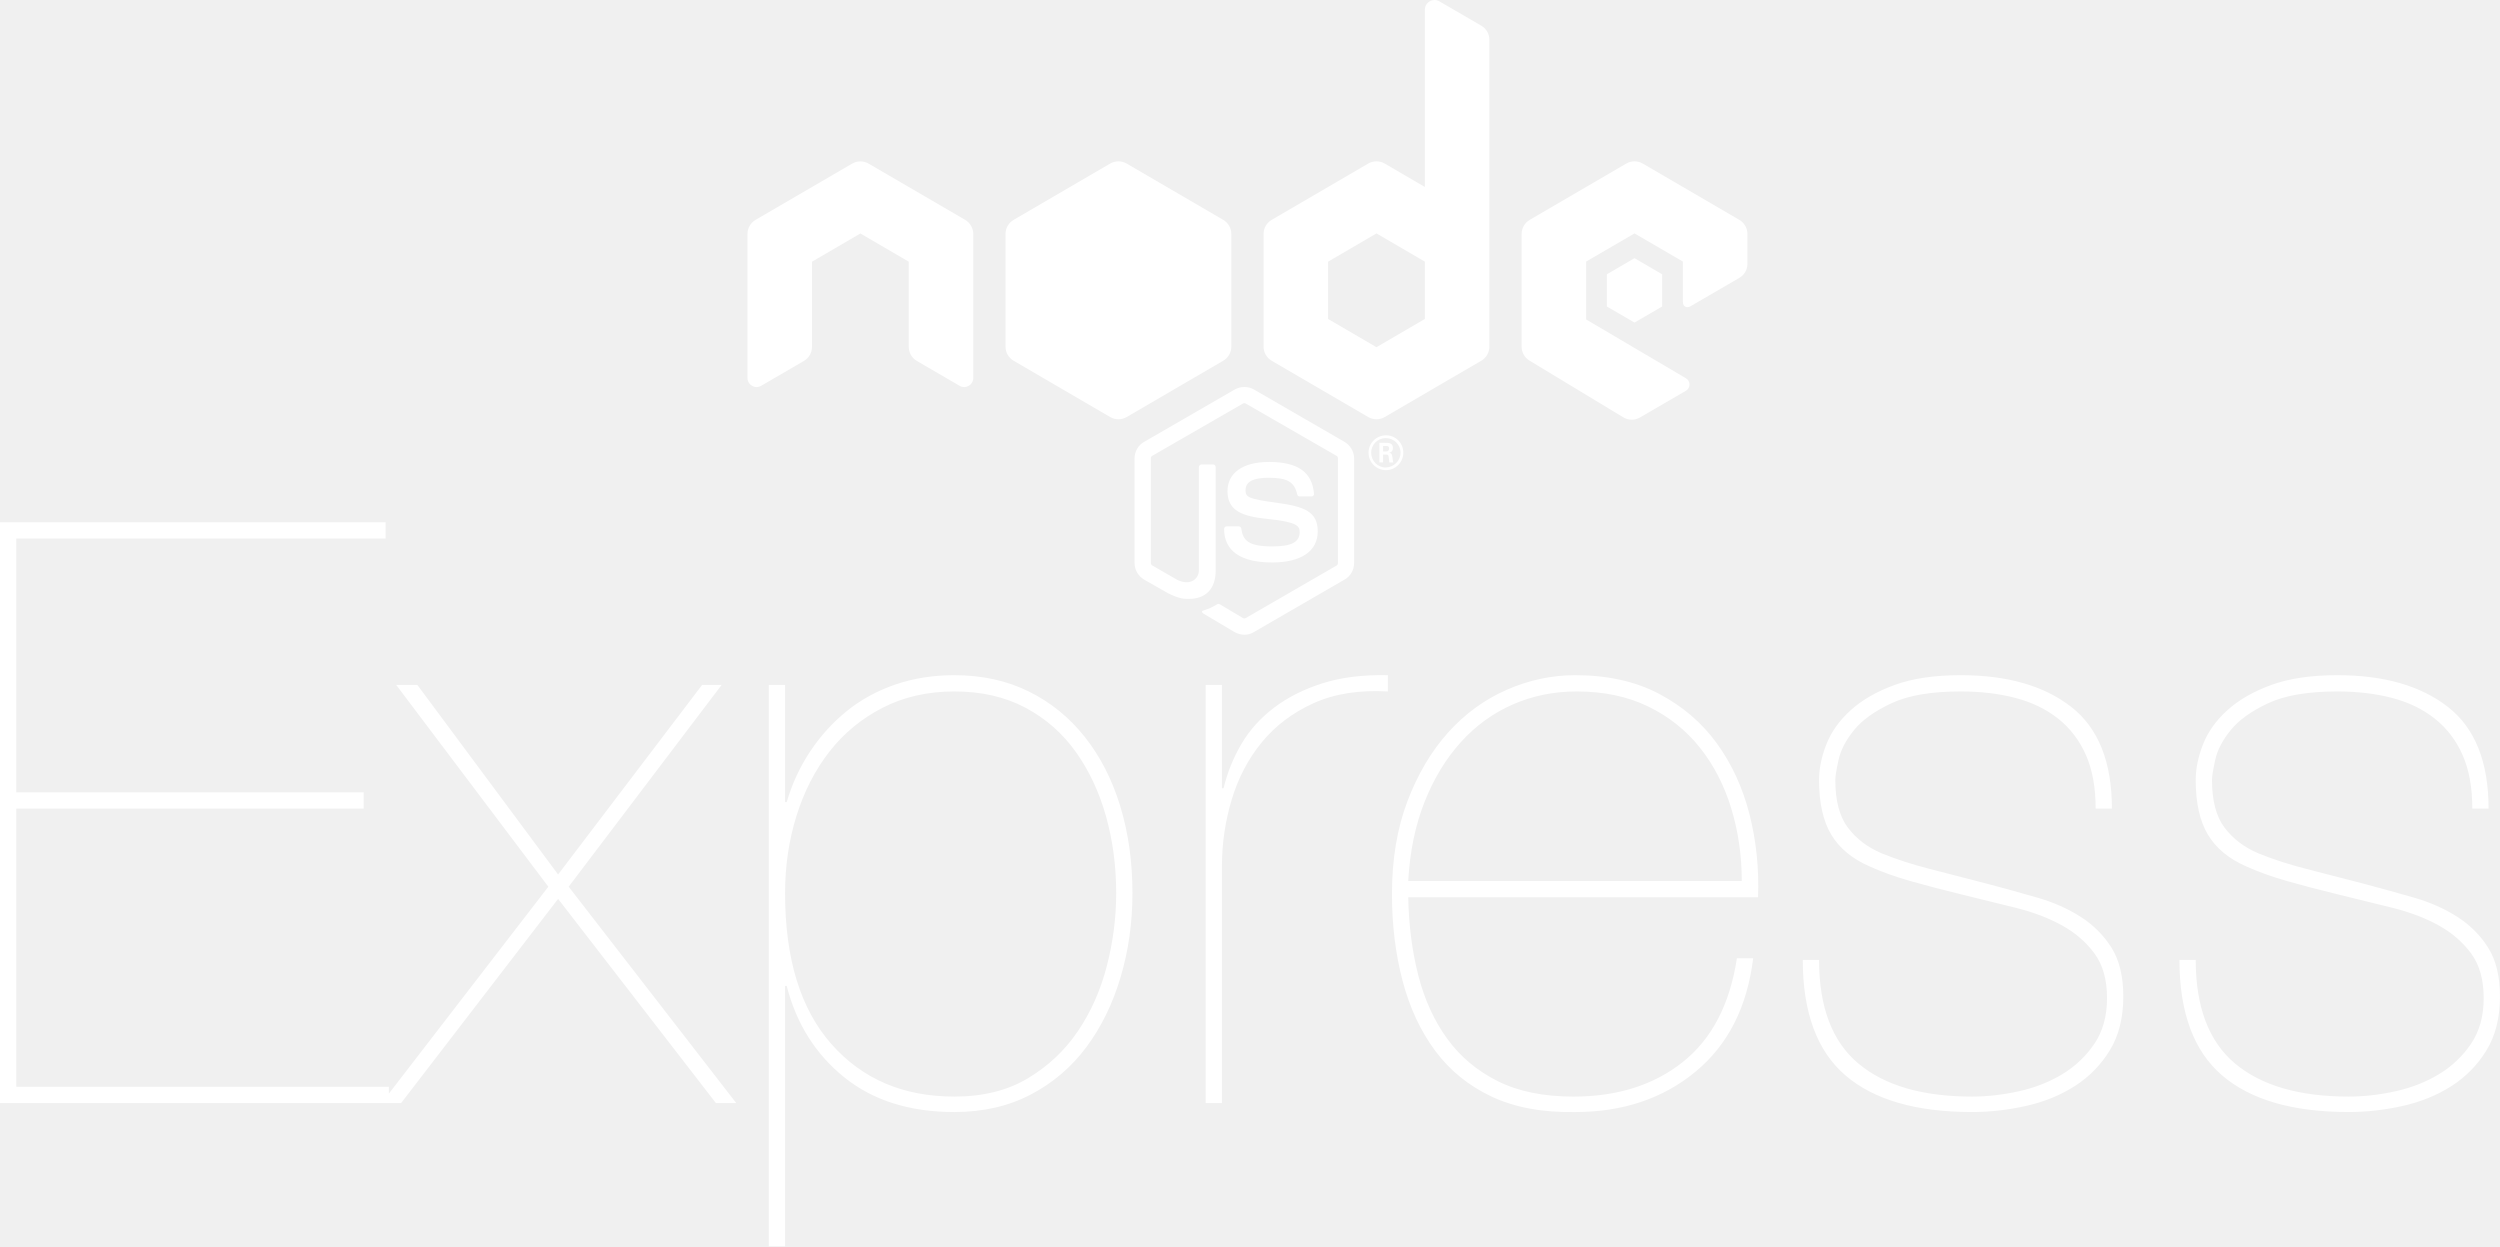
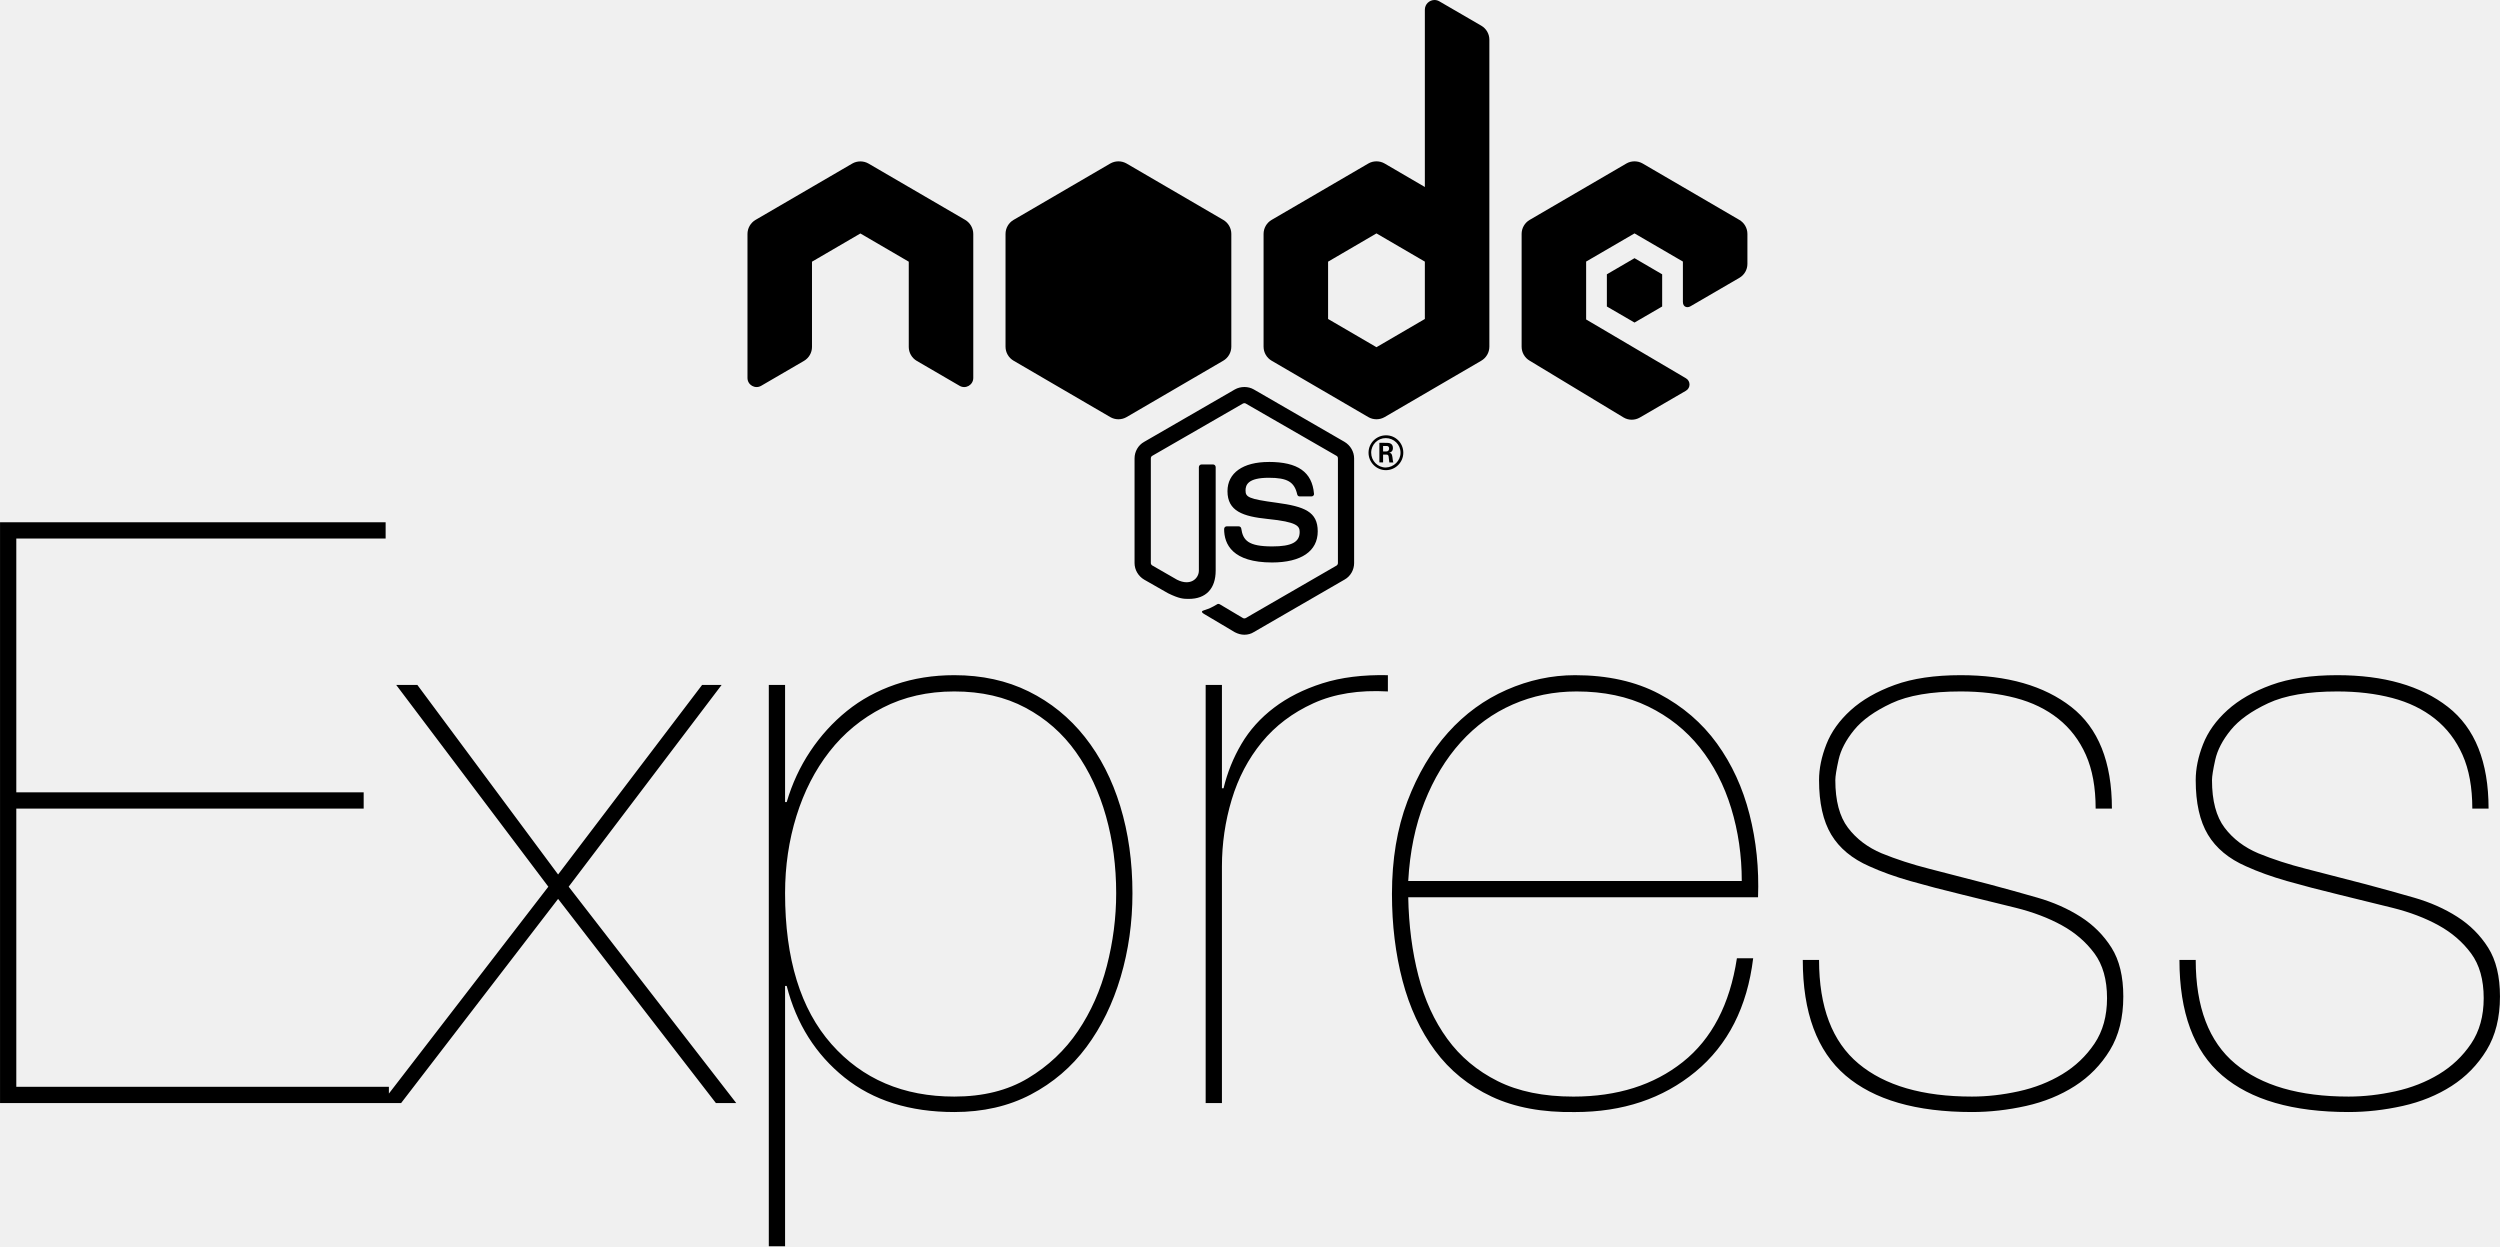
- <svg xmlns="http://www.w3.org/2000/svg" fill="#ffffff" width="800" height="398.816" viewBox="0 0 32 15.953" version="1.1" id="svg1">
+ <svg xmlns="http://www.w3.org/2000/svg" fill="currentColor" width="800" height="398.816" viewBox="0 0 32 15.953" version="1.1" id="svg1">
  <defs id="defs1" />
  <g id="g1">
    <g id="SVGRepo_iconCarrier" transform="matrix(0.412883,0,0,0.412883,9.567626,-2.477298)">
      <path d="M 21.301,6 C 21.144,6 21,6.126 21,6.301 v 5.496 l -1.246,-0.727 c -0.078,-0.046 -0.166,-0.068 -0.254,-0.068 -0.088,0 -0.176,0.022 -0.254,0.068 l -2.994,1.746 C 16.096,12.906 16,13.073 16,13.252 v 3.496 c 0,0.18 0.096,0.346 0.252,0.436 l 2.994,1.746 c 0.078,0.046 0.166,0.068 0.254,0.068 0.088,0 0.176,-0.022 0.254,-0.068 l 2.994,-1.746 C 22.904,17.094 23,16.927 23,16.748 V 15 13.252 7.23 c 0,-0.178 -0.095,-0.342 -0.248,-0.432 L 21.449,6.041 C 21.4,6.013 21.351,6 21.301,6 Z M 11.5,11.002 c -0.088,0 -0.175,0.023 -0.254,0.068 L 8.252,12.816 C 8.096,12.906 8,13.073 8,13.252 v 3.496 c 0,0.18 0.096,0.346 0.252,0.436 l 2.994,1.746 c 0.157,0.091 0.351,0.091 0.508,0 l 2.994,-1.746 C 14.904,17.094 15,16.927 15,16.748 v -3.496 c 0,-0.18 -0.096,-0.346 -0.252,-0.436 l -2.994,-1.746 c -0.079,-0.045 -0.166,-0.068 -0.254,-0.068 z m 16,0 c -0.088,0 -0.176,0.022 -0.254,0.068 l -2.994,1.746 C 24.096,12.906 24,13.073 24,13.252 v 3.496 c 0,0.18 0.096,0.346 0.252,0.436 l 2.904,1.756 c 0.156,0.095 0.352,0.096 0.51,0.004 l 1.428,-0.83 c 0.148,-0.085 0.149,-0.3 0,-0.387 L 26,15.904 v -1.795 l 1.5,-0.873 1.5,0.873 v 1.25 c 0,0.167 0.14,0.193 0.234,0.137 0.378,-0.222 1.518,-0.883 1.518,-0.883 C 30.905,14.524 31,14.36 31,14.182 v -0.93 c 0,-0.18 -0.096,-0.346 -0.252,-0.436 l -2.994,-1.746 c -0.079,-0.046 -0.166,-0.068 -0.254,-0.068 z m -24,0.002 c -0.088,0 -0.176,0.022 -0.254,0.068 l -2.994,1.744 C 0.096,12.907 0,13.074 0,13.254 v 4.463 c 0,0.218 0.236,0.353 0.424,0.244 L 1.752,17.188 C 1.905,17.098 2,16.934 2,16.756 v -2.643 l 1.5,-0.875 1.5,0.875 v 2.643 c 0,0.178 0.095,0.342 0.248,0.432 l 1.328,0.773 C 6.764,18.071 7,17.935 7,17.717 v -4.463 c 0,-0.18 -0.096,-0.346 -0.252,-0.438 L 3.754,11.072 C 3.676,11.026 3.588,11.004 3.5,11.004 Z m 16,2.232 1.5,0.875 V 15 15.889 l -1.5,0.875 -1.5,-0.875 v -1.777 z m 8,0.768 -0.857,0.5 V 15.502 L 27.5,16 28.357,15.502 v -0.998 z m -12.094,3.994 c -0.103,0 -0.207,0.025 -0.297,0.076 l -2.812,1.625 C 12.112,19.801 12,20.002 12,20.211 v 3.246 c 0,0.209 0.117,0.406 0.297,0.512 l 0.74,0.422 c 0.355,0.175 0.485,0.176 0.646,0.176 0.53,0 0.832,-0.317 0.832,-0.877 v -3.207 c 0,-0.049 -0.038,-0.084 -0.082,-0.084 h -0.355 c -0.049,0 -0.084,0.04 -0.084,0.084 v 3.207 c 0,0.243 -0.257,0.492 -0.676,0.283 l -0.77,-0.443 c -0.025,-0.015 -0.043,-0.045 -0.043,-0.074 v -3.246 c 0,-0.029 0.014,-0.063 0.043,-0.078 l 2.812,-1.621 c 0.03,-0.015 0.064,-0.015 0.088,0 l 2.814,1.621 c 0.029,0.015 0.043,0.044 0.043,0.078 v 3.246 c 0,0.034 -0.019,0.063 -0.043,0.078 l -2.814,1.627 c -0.025,0.015 -0.064,0.015 -0.088,0 l -0.719,-0.428 c -0.019,-0.01 -0.049,-0.016 -0.068,-0.006 -0.199,0.117 -0.239,0.132 -0.424,0.195 -0.049,0.015 -0.116,0.045 0.025,0.123 l 0.934,0.555 c 0.093,0.049 0.195,0.078 0.297,0.078 0.107,0 0.211,-0.029 0.293,-0.082 l 2.812,-1.627 c 0.185,-0.102 0.297,-0.303 0.297,-0.512 v -3.246 c 0,-0.209 -0.117,-0.405 -0.297,-0.512 l -2.812,-1.625 c -0.087,-0.051 -0.19,-0.076 -0.293,-0.076 z m 4.387,1.498 c -0.287,0 -0.539,0.232 -0.539,0.539 0,0.297 0.242,0.541 0.539,0.541 0.297,0 0.539,-0.244 0.539,-0.541 0,-0.307 -0.247,-0.544 -0.539,-0.539 z m -0.006,0.086 c 0.254,0 0.459,0.2 0.459,0.453 0,0.248 -0.206,0.453 -0.459,0.459 -0.249,0 -0.451,-0.206 -0.451,-0.459 0,-0.253 0.203,-0.453 0.451,-0.453 z m -0.197,0.146 v 0.607 h 0.115 V 20.094 H 19.812 c 0.044,0 0.054,0.019 0.064,0.053 0,0.005 0.018,0.162 0.023,0.191 h 0.125 c -0.014,-0.029 -0.024,-0.112 -0.029,-0.162 -0.014,-0.078 -0.019,-0.132 -0.102,-0.137 0.044,-0.015 0.117,-0.038 0.117,-0.15 0,-0.161 -0.14,-0.16 -0.213,-0.16 z m 0.115,0.098 h 0.098 c 0.03,0 0.088,-9.69e-4 0.088,0.082 0,0.034 -0.015,0.089 -0.094,0.088 h -0.092 z m -3.545,0.496 c -0.803,0 -1.279,0.342 -1.279,0.906 0,0.618 0.477,0.783 1.246,0.861 0.92,0.092 0.992,0.224 0.992,0.404 0,0.316 -0.254,0.447 -0.848,0.447 -0.745,0 -0.909,-0.185 -0.963,-0.555 -0.005,-0.039 -0.04,-0.068 -0.084,-0.068 H 14.859 c -0.044,0 -0.082,0.035 -0.082,0.084 0,0.472 0.257,1.037 1.488,1.037 0.903,-0.001 1.414,-0.351 1.414,-0.965 0,-0.608 -0.409,-0.77 -1.275,-0.887 -0.876,-0.117 -0.963,-0.176 -0.963,-0.381 0,-0.17 0.072,-0.393 0.719,-0.393 0.579,0 0.795,0.127 0.883,0.516 0.01,0.039 0.037,0.062 0.076,0.062 h 0.365 c 0.024,0 0.045,-0.009 0.059,-0.023 0.015,-0.019 0.025,-0.038 0.02,-0.062 -0.058,-0.672 -0.501,-0.984 -1.402,-0.984 z" id="path1" />
    </g>
    <g id="SVGRepo_iconCarrier-1" transform="matrix(0.0625,0,0,0.0625,0,6.684812)">
      <g id="g2">
-         <path d="M 3.332,115.629 V 58.648 H 74.476 V 55.315 H 3.332 V 3.332 H 78.974 V 0 H 0 v 118.961 h 79.641 v -3.332 z M 143.787,33.322 114.296,72.143 85.472,33.322 H 81.14 L 112.297,74.642 78.141,118.961 h 3.999 l 32.156,-41.82 32.323,41.82 h 4.165 L 116.462,74.642 147.785,33.322 Z M 160.781,148.285 V 94.969 h 0.333 c 1.999,7.775 5.942,14.023 11.829,18.744 5.887,4.721 13.384,7.081 22.493,7.081 5.887,0 11.107,-1.194 15.662,-3.582 4.554,-2.388 8.358,-5.637 11.413,-9.747 3.055,-4.11 5.387,-8.886 6.998,-14.329 1.611,-5.443 2.416,-11.163 2.416,-17.161 0,-6.442 -0.833,-12.385 -2.499,-17.828 -1.666,-5.443 -4.082,-10.163 -7.248,-14.162 -3.166,-3.999 -6.998,-7.109 -11.496,-9.33 -4.499,-2.222 -9.58,-3.332 -15.245,-3.332 -4.332,0 -8.358,0.639 -12.079,1.916 -3.721,1.277 -7.025,3.082 -9.913,5.415 -2.888,2.333 -5.387,5.082 -7.498,8.247 -2.11,3.166 -3.721,6.637 -4.832,10.413 H 160.781 v -23.992 h -3.332 V 148.285 Z m 34.655,-30.657 c -10.441,0 -18.827,-3.582 -25.158,-10.747 -6.331,-7.164 -9.497,-17.466 -9.497,-30.907 0,-5.554 0.778,-10.83 2.333,-15.828 1.555,-4.998 3.804,-9.386 6.748,-13.162 2.943,-3.777 6.581,-6.776 10.913,-8.997 4.332,-2.222 9.219,-3.332 14.662,-3.332 5.554,0 10.413,1.111 14.579,3.332 4.165,2.222 7.609,5.248 10.33,9.08 2.721,3.832 4.776,8.22 6.165,13.162 1.388,4.943 2.083,10.191 2.083,15.745 0,4.998 -0.639,9.969 -1.916,14.912 -1.277,4.943 -3.249,9.386 -5.915,13.329 -2.666,3.943 -6.081,7.164 -10.247,9.664 -4.165,2.499 -9.191,3.749 -15.078,3.749 z m 54.815,1.333 V 70.477 c 0,-4.665 0.666,-9.219 1.999,-13.662 1.333,-4.443 3.388,-8.358 6.165,-11.746 2.777,-3.388 6.303,-6.054 10.58,-7.997 4.276,-1.944 9.358,-2.749 15.245,-2.416 v -3.332 c -5.109,-0.111 -9.58,0.444 -13.412,1.666 -3.832,1.222 -7.137,2.888 -9.913,4.998 -2.777,2.11 -4.998,4.582 -6.665,7.414 -1.666,2.832 -2.888,5.859 -3.665,9.08 h -0.333 V 33.322 h -3.332 v 85.639 z m 38.154,-42.153 h 71.643 c 0.222,-5.887 -0.361,-11.552 -1.749,-16.994 -1.388,-5.443 -3.61,-10.274 -6.664,-14.495 -3.055,-4.221 -6.998,-7.609 -11.829,-10.163 -4.832,-2.555 -10.58,-3.832 -17.244,-3.832 -4.776,0 -9.441,1 -13.995,2.999 -4.554,1.999 -8.553,4.915 -11.996,8.747 -3.443,3.832 -6.22,8.525 -8.331,14.079 -2.11,5.554 -3.166,11.885 -3.166,18.994 0,6.331 0.722,12.246 2.166,17.744 1.444,5.498 3.665,10.274 6.665,14.329 2.999,4.054 6.859,7.192 11.58,9.414 4.721,2.222 10.413,3.277 17.078,3.166 9.775,0 17.994,-2.749 24.659,-8.247 6.665,-5.498 10.608,-13.246 11.829,-23.242 h -3.332 c -1.444,9.441 -5.137,16.522 -11.08,21.243 -5.943,4.721 -13.412,7.081 -22.409,7.081 -6.109,0 -11.274,-1.055 -15.495,-3.166 -4.221,-2.11 -7.664,-4.998 -10.33,-8.664 -2.666,-3.665 -4.637,-7.97 -5.915,-12.912 -1.277,-4.943 -1.972,-10.302 -2.083,-16.078 z m 68.311,-3.332 h -68.311 c 0.333,-5.998 1.444,-11.385 3.332,-16.161 1.888,-4.776 4.36,-8.858 7.414,-12.246 3.055,-3.388 6.609,-5.97 10.663,-7.747 4.054,-1.777 8.414,-2.666 13.079,-2.666 5.554,0 10.441,1.027 14.662,3.082 4.221,2.055 7.747,4.86 10.58,8.414 2.832,3.554 4.971,7.692 6.415,12.413 1.444,4.721 2.166,9.691 2.166,14.912 z m 72.476,-14.829 h 3.332 c 0,-9.552 -2.777,-16.495 -8.331,-20.827 -5.554,-4.332 -13.107,-6.498 -22.659,-6.498 -5.332,0 -9.83,0.666 -13.496,1.999 -3.665,1.333 -6.664,3.055 -8.997,5.165 -2.333,2.11 -3.999,4.443 -4.998,6.998 -1,2.555 -1.5,4.998 -1.5,7.331 0,4.665 0.833,8.386 2.499,11.163 1.666,2.777 4.276,4.943 7.831,6.498 2.444,1.111 5.221,2.11 8.331,2.999 3.11,0.889 6.72,1.833 10.83,2.832 3.665,0.889 7.275,1.777 10.83,2.666 3.554,0.889 6.692,2.083 9.414,3.582 2.721,1.5 4.943,3.416 6.664,5.748 1.722,2.333 2.583,5.387 2.583,9.164 0,3.665 -0.861,6.776 -2.583,9.33 -1.722,2.555 -3.915,4.637 -6.581,6.248 -2.666,1.611 -5.637,2.777 -8.914,3.499 -3.277,0.722 -6.47,1.083 -9.58,1.083 -10.108,0 -17.855,-2.249 -23.242,-6.748 -5.387,-4.499 -8.081,-11.58 -8.081,-21.243 h -3.332 c 0,10.774 2.916,18.661 8.747,23.659 5.831,4.998 14.467,7.498 25.908,7.498 3.665,0 7.359,-0.417 11.08,-1.25 3.721,-0.833 7.053,-2.194 9.997,-4.082 2.944,-1.888 5.332,-4.332 7.164,-7.331 1.833,-2.999 2.749,-6.664 2.749,-10.996 0,-4.11 -0.805,-7.442 -2.416,-9.997 -1.611,-2.555 -3.721,-4.665 -6.331,-6.331 -2.61,-1.666 -5.554,-2.971 -8.83,-3.915 -3.277,-0.944 -6.581,-1.861 -9.913,-2.749 -4.665,-1.222 -8.747,-2.277 -12.246,-3.166 -3.499,-0.889 -6.748,-1.944 -9.747,-3.166 -2.888,-1.222 -5.193,-2.971 -6.914,-5.248 -1.722,-2.277 -2.583,-5.526 -2.583,-9.747 0,-0.778 0.222,-2.166 0.666,-4.165 0.444,-1.999 1.5,-4.026 3.166,-6.081 1.666,-2.055 4.221,-3.888 7.664,-5.498 3.443,-1.611 8.164,-2.416 14.162,-2.416 4.11,0 7.859,0.444 11.246,1.333 3.388,0.889 6.303,2.305 8.747,4.249 2.444,1.944 4.332,4.415 5.665,7.414 1.333,2.999 1.999,6.664 1.999,10.996 z m 77.142,0 h 3.332 c 0,-9.552 -2.777,-16.495 -8.331,-20.827 -5.554,-4.332 -13.107,-6.498 -22.659,-6.498 -5.332,0 -9.83,0.666 -13.496,1.999 -3.665,1.333 -6.664,3.055 -8.997,5.165 -2.333,2.11 -3.999,4.443 -4.998,6.998 -1,2.555 -1.5,4.998 -1.5,7.331 0,4.665 0.833,8.386 2.499,11.163 1.666,2.777 4.276,4.943 7.831,6.498 2.444,1.111 5.221,2.11 8.331,2.999 3.11,0.889 6.72,1.833 10.83,2.832 3.665,0.889 7.275,1.777 10.83,2.666 3.554,0.889 6.692,2.083 9.414,3.582 2.721,1.5 4.943,3.416 6.665,5.748 1.722,2.333 2.582,5.387 2.582,9.164 0,3.665 -0.861,6.776 -2.582,9.33 -1.722,2.555 -3.915,4.637 -6.581,6.248 -2.666,1.611 -5.637,2.777 -8.914,3.499 -3.277,0.722 -6.47,1.083 -9.58,1.083 -10.108,0 -17.855,-2.249 -23.242,-6.748 -5.387,-4.499 -8.081,-11.58 -8.081,-21.243 h -3.332 c 0,10.774 2.916,18.661 8.747,23.659 5.831,4.998 14.467,7.498 25.908,7.498 3.665,0 7.359,-0.417 11.08,-1.25 3.721,-0.833 7.053,-2.194 9.997,-4.082 2.943,-1.888 5.332,-4.332 7.164,-7.331 C 511.084,105.132 512,101.467 512,97.135 c 0,-4.11 -0.805,-7.442 -2.416,-9.997 -1.611,-2.555 -3.721,-4.665 -6.331,-6.331 -2.61,-1.666 -5.554,-2.971 -8.83,-3.915 -3.277,-0.944 -6.581,-1.861 -9.913,-2.749 -4.665,-1.222 -8.747,-2.277 -12.246,-3.166 -3.499,-0.889 -6.748,-1.944 -9.747,-3.166 -2.888,-1.222 -5.193,-2.971 -6.914,-5.248 -1.722,-2.277 -2.582,-5.526 -2.582,-9.747 0,-0.778 0.222,-2.166 0.666,-4.165 0.444,-1.999 1.5,-4.026 3.166,-6.081 1.666,-2.055 4.221,-3.888 7.664,-5.498 3.443,-1.611 8.164,-2.416 14.162,-2.416 4.11,0 7.859,0.444 11.246,1.333 3.388,0.889 6.303,2.305 8.747,4.249 2.444,1.944 4.332,4.415 5.665,7.414 1.333,2.999 1.999,6.664 1.999,10.996 z" fill="#ffffff" id="path1-8" />
+         <path d="M 3.332,115.629 V 58.648 H 74.476 V 55.315 H 3.332 V 3.332 H 78.974 V 0 H 0 v 118.961 h 79.641 v -3.332 z M 143.787,33.322 114.296,72.143 85.472,33.322 H 81.14 L 112.297,74.642 78.141,118.961 h 3.999 l 32.156,-41.82 32.323,41.82 h 4.165 L 116.462,74.642 147.785,33.322 Z M 160.781,148.285 V 94.969 h 0.333 c 1.999,7.775 5.942,14.023 11.829,18.744 5.887,4.721 13.384,7.081 22.493,7.081 5.887,0 11.107,-1.194 15.662,-3.582 4.554,-2.388 8.358,-5.637 11.413,-9.747 3.055,-4.11 5.387,-8.886 6.998,-14.329 1.611,-5.443 2.416,-11.163 2.416,-17.161 0,-6.442 -0.833,-12.385 -2.499,-17.828 -1.666,-5.443 -4.082,-10.163 -7.248,-14.162 -3.166,-3.999 -6.998,-7.109 -11.496,-9.33 -4.499,-2.222 -9.58,-3.332 -15.245,-3.332 -4.332,0 -8.358,0.639 -12.079,1.916 -3.721,1.277 -7.025,3.082 -9.913,5.415 -2.888,2.333 -5.387,5.082 -7.498,8.247 -2.11,3.166 -3.721,6.637 -4.832,10.413 H 160.781 v -23.992 h -3.332 V 148.285 Z m 34.655,-30.657 c -10.441,0 -18.827,-3.582 -25.158,-10.747 -6.331,-7.164 -9.497,-17.466 -9.497,-30.907 0,-5.554 0.778,-10.83 2.333,-15.828 1.555,-4.998 3.804,-9.386 6.748,-13.162 2.943,-3.777 6.581,-6.776 10.913,-8.997 4.332,-2.222 9.219,-3.332 14.662,-3.332 5.554,0 10.413,1.111 14.579,3.332 4.165,2.222 7.609,5.248 10.33,9.08 2.721,3.832 4.776,8.22 6.165,13.162 1.388,4.943 2.083,10.191 2.083,15.745 0,4.998 -0.639,9.969 -1.916,14.912 -1.277,4.943 -3.249,9.386 -5.915,13.329 -2.666,3.943 -6.081,7.164 -10.247,9.664 -4.165,2.499 -9.191,3.749 -15.078,3.749 z m 54.815,1.333 V 70.477 c 0,-4.665 0.666,-9.219 1.999,-13.662 1.333,-4.443 3.388,-8.358 6.165,-11.746 2.777,-3.388 6.303,-6.054 10.58,-7.997 4.276,-1.944 9.358,-2.749 15.245,-2.416 v -3.332 c -5.109,-0.111 -9.58,0.444 -13.412,1.666 -3.832,1.222 -7.137,2.888 -9.913,4.998 -2.777,2.11 -4.998,4.582 -6.665,7.414 -1.666,2.832 -2.888,5.859 -3.665,9.08 h -0.333 V 33.322 h -3.332 v 85.639 z m 38.154,-42.153 h 71.643 c 0.222,-5.887 -0.361,-11.552 -1.749,-16.994 -1.388,-5.443 -3.61,-10.274 -6.664,-14.495 -3.055,-4.221 -6.998,-7.609 -11.829,-10.163 -4.832,-2.555 -10.58,-3.832 -17.244,-3.832 -4.776,0 -9.441,1 -13.995,2.999 -4.554,1.999 -8.553,4.915 -11.996,8.747 -3.443,3.832 -6.22,8.525 -8.331,14.079 -2.11,5.554 -3.166,11.885 -3.166,18.994 0,6.331 0.722,12.246 2.166,17.744 1.444,5.498 3.665,10.274 6.665,14.329 2.999,4.054 6.859,7.192 11.58,9.414 4.721,2.222 10.413,3.277 17.078,3.166 9.775,0 17.994,-2.749 24.659,-8.247 6.665,-5.498 10.608,-13.246 11.829,-23.242 h -3.332 c -1.444,9.441 -5.137,16.522 -11.08,21.243 -5.943,4.721 -13.412,7.081 -22.409,7.081 -6.109,0 -11.274,-1.055 -15.495,-3.166 -4.221,-2.11 -7.664,-4.998 -10.33,-8.664 -2.666,-3.665 -4.637,-7.97 -5.915,-12.912 -1.277,-4.943 -1.972,-10.302 -2.083,-16.078 z m 68.311,-3.332 h -68.311 c 0.333,-5.998 1.444,-11.385 3.332,-16.161 1.888,-4.776 4.36,-8.858 7.414,-12.246 3.055,-3.388 6.609,-5.97 10.663,-7.747 4.054,-1.777 8.414,-2.666 13.079,-2.666 5.554,0 10.441,1.027 14.662,3.082 4.221,2.055 7.747,4.86 10.58,8.414 2.832,3.554 4.971,7.692 6.415,12.413 1.444,4.721 2.166,9.691 2.166,14.912 z m 72.476,-14.829 h 3.332 c 0,-9.552 -2.777,-16.495 -8.331,-20.827 -5.554,-4.332 -13.107,-6.498 -22.659,-6.498 -5.332,0 -9.83,0.666 -13.496,1.999 -3.665,1.333 -6.664,3.055 -8.997,5.165 -2.333,2.11 -3.999,4.443 -4.998,6.998 -1,2.555 -1.5,4.998 -1.5,7.331 0,4.665 0.833,8.386 2.499,11.163 1.666,2.777 4.276,4.943 7.831,6.498 2.444,1.111 5.221,2.11 8.331,2.999 3.11,0.889 6.72,1.833 10.83,2.832 3.665,0.889 7.275,1.777 10.83,2.666 3.554,0.889 6.692,2.083 9.414,3.582 2.721,1.5 4.943,3.416 6.664,5.748 1.722,2.333 2.583,5.387 2.583,9.164 0,3.665 -0.861,6.776 -2.583,9.33 -1.722,2.555 -3.915,4.637 -6.581,6.248 -2.666,1.611 -5.637,2.777 -8.914,3.499 -3.277,0.722 -6.47,1.083 -9.58,1.083 -10.108,0 -17.855,-2.249 -23.242,-6.748 -5.387,-4.499 -8.081,-11.58 -8.081,-21.243 h -3.332 c 0,10.774 2.916,18.661 8.747,23.659 5.831,4.998 14.467,7.498 25.908,7.498 3.665,0 7.359,-0.417 11.08,-1.25 3.721,-0.833 7.053,-2.194 9.997,-4.082 2.944,-1.888 5.332,-4.332 7.164,-7.331 1.833,-2.999 2.749,-6.664 2.749,-10.996 0,-4.11 -0.805,-7.442 -2.416,-9.997 -1.611,-2.555 -3.721,-4.665 -6.331,-6.331 -2.61,-1.666 -5.554,-2.971 -8.83,-3.915 -3.277,-0.944 -6.581,-1.861 -9.913,-2.749 -4.665,-1.222 -8.747,-2.277 -12.246,-3.166 -3.499,-0.889 -6.748,-1.944 -9.747,-3.166 -2.888,-1.222 -5.193,-2.971 -6.914,-5.248 -1.722,-2.277 -2.583,-5.526 -2.583,-9.747 0,-0.778 0.222,-2.166 0.666,-4.165 0.444,-1.999 1.5,-4.026 3.166,-6.081 1.666,-2.055 4.221,-3.888 7.664,-5.498 3.443,-1.611 8.164,-2.416 14.162,-2.416 4.11,0 7.859,0.444 11.246,1.333 3.388,0.889 6.303,2.305 8.747,4.249 2.444,1.944 4.332,4.415 5.665,7.414 1.333,2.999 1.999,6.664 1.999,10.996 z m 77.142,0 h 3.332 c 0,-9.552 -2.777,-16.495 -8.331,-20.827 -5.554,-4.332 -13.107,-6.498 -22.659,-6.498 -5.332,0 -9.83,0.666 -13.496,1.999 -3.665,1.333 -6.664,3.055 -8.997,5.165 -2.333,2.11 -3.999,4.443 -4.998,6.998 -1,2.555 -1.5,4.998 -1.5,7.331 0,4.665 0.833,8.386 2.499,11.163 1.666,2.777 4.276,4.943 7.831,6.498 2.444,1.111 5.221,2.11 8.331,2.999 3.11,0.889 6.72,1.833 10.83,2.832 3.665,0.889 7.275,1.777 10.83,2.666 3.554,0.889 6.692,2.083 9.414,3.582 2.721,1.5 4.943,3.416 6.665,5.748 1.722,2.333 2.582,5.387 2.582,9.164 0,3.665 -0.861,6.776 -2.582,9.33 -1.722,2.555 -3.915,4.637 -6.581,6.248 -2.666,1.611 -5.637,2.777 -8.914,3.499 -3.277,0.722 -6.47,1.083 -9.58,1.083 -10.108,0 -17.855,-2.249 -23.242,-6.748 -5.387,-4.499 -8.081,-11.58 -8.081,-21.243 h -3.332 c 0,10.774 2.916,18.661 8.747,23.659 5.831,4.998 14.467,7.498 25.908,7.498 3.665,0 7.359,-0.417 11.08,-1.25 3.721,-0.833 7.053,-2.194 9.997,-4.082 2.943,-1.888 5.332,-4.332 7.164,-7.331 C 511.084,105.132 512,101.467 512,97.135 c 0,-4.11 -0.805,-7.442 -2.416,-9.997 -1.611,-2.555 -3.721,-4.665 -6.331,-6.331 -2.61,-1.666 -5.554,-2.971 -8.83,-3.915 -3.277,-0.944 -6.581,-1.861 -9.913,-2.749 -4.665,-1.222 -8.747,-2.277 -12.246,-3.166 -3.499,-0.889 -6.748,-1.944 -9.747,-3.166 -2.888,-1.222 -5.193,-2.971 -6.914,-5.248 -1.722,-2.277 -2.582,-5.526 -2.582,-9.747 0,-0.778 0.222,-2.166 0.666,-4.165 0.444,-1.999 1.5,-4.026 3.166,-6.081 1.666,-2.055 4.221,-3.888 7.664,-5.498 3.443,-1.611 8.164,-2.416 14.162,-2.416 4.11,0 7.859,0.444 11.246,1.333 3.388,0.889 6.303,2.305 8.747,4.249 2.444,1.944 4.332,4.415 5.665,7.414 1.333,2.999 1.999,6.664 1.999,10.996 z" fill="currentColor" id="path1-8" />
      </g>
    </g>
  </g>
</svg>
